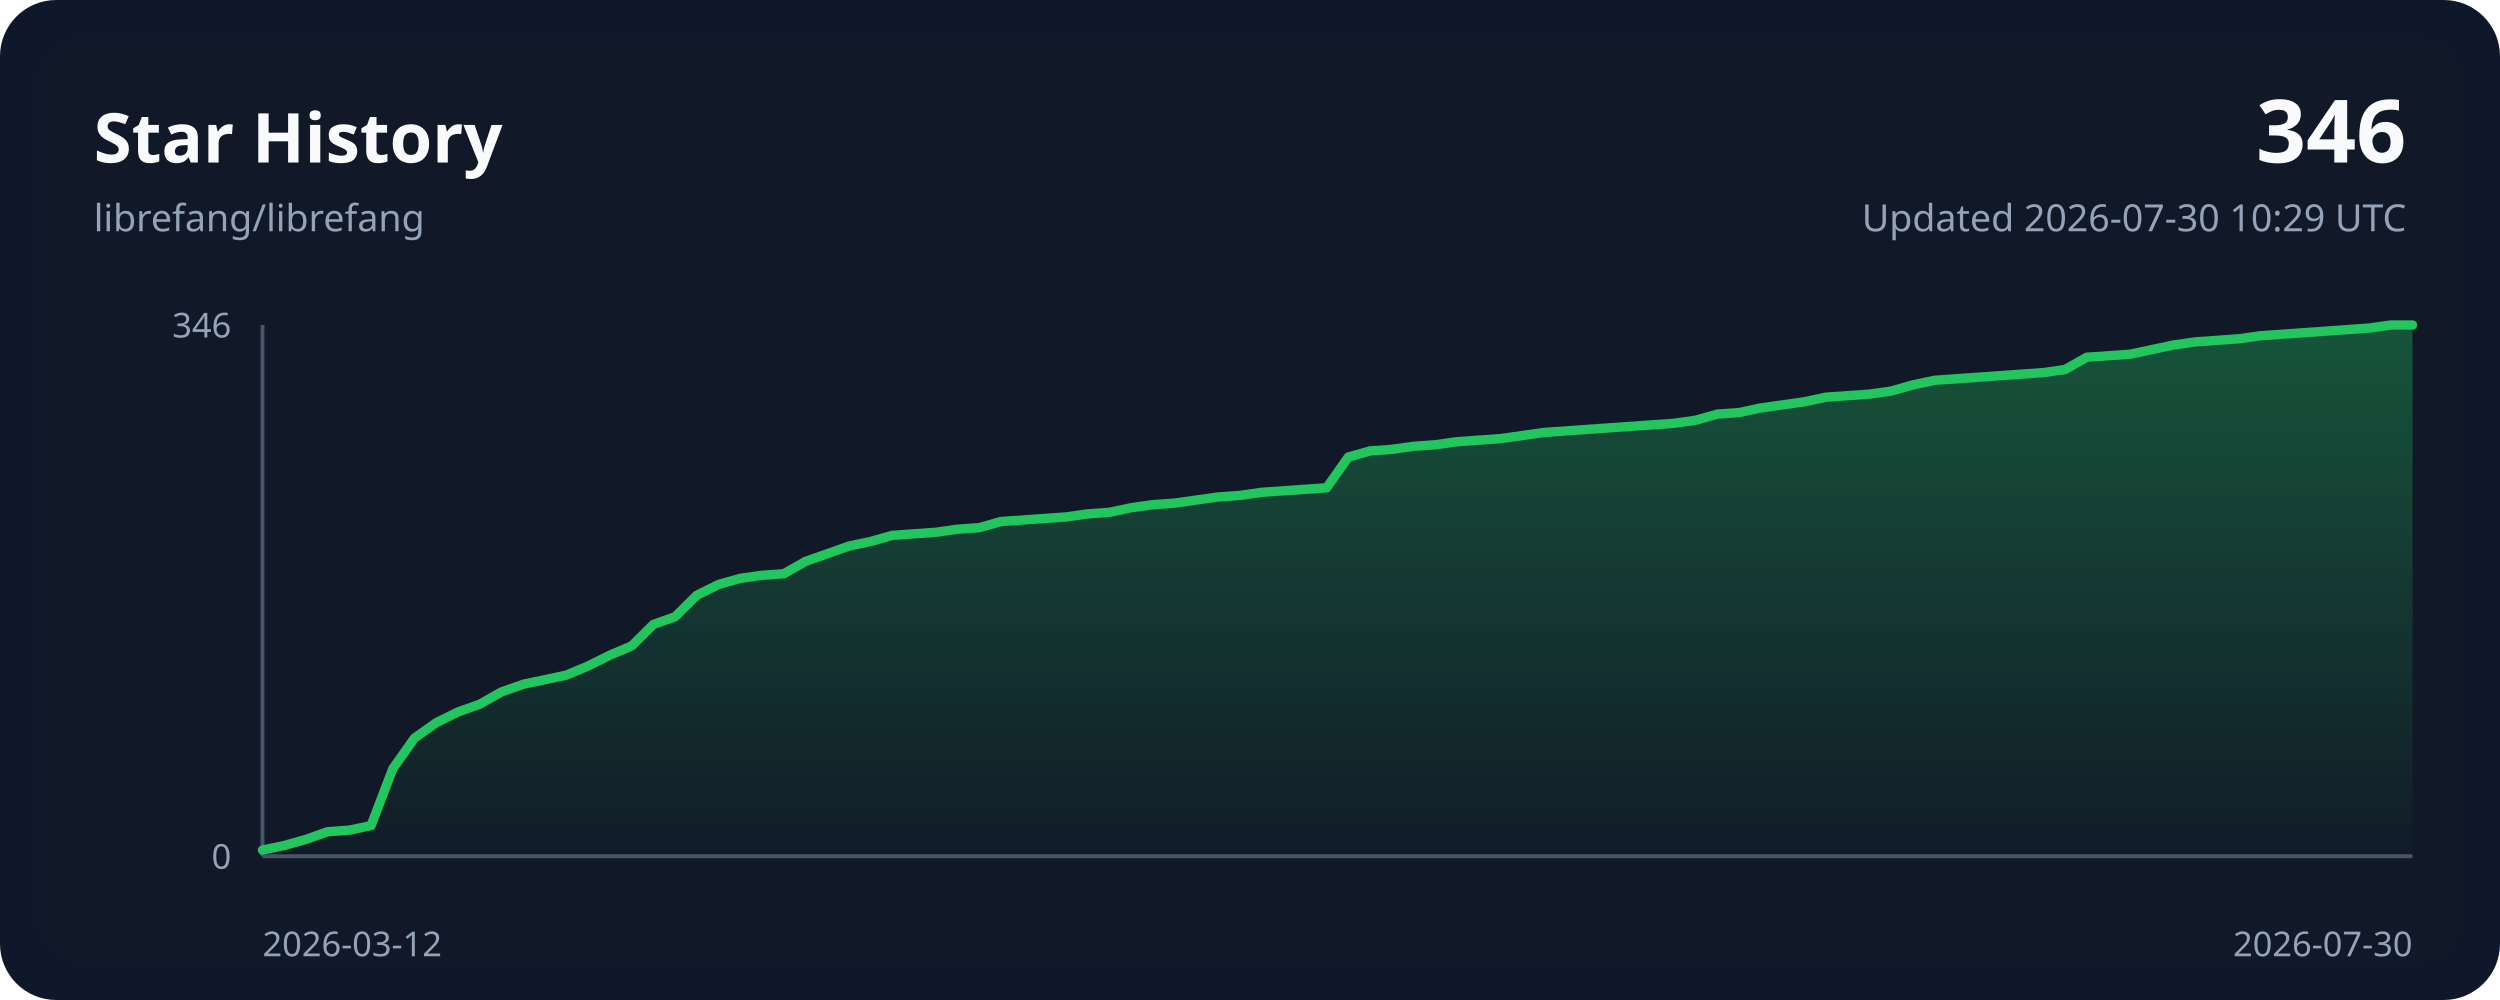
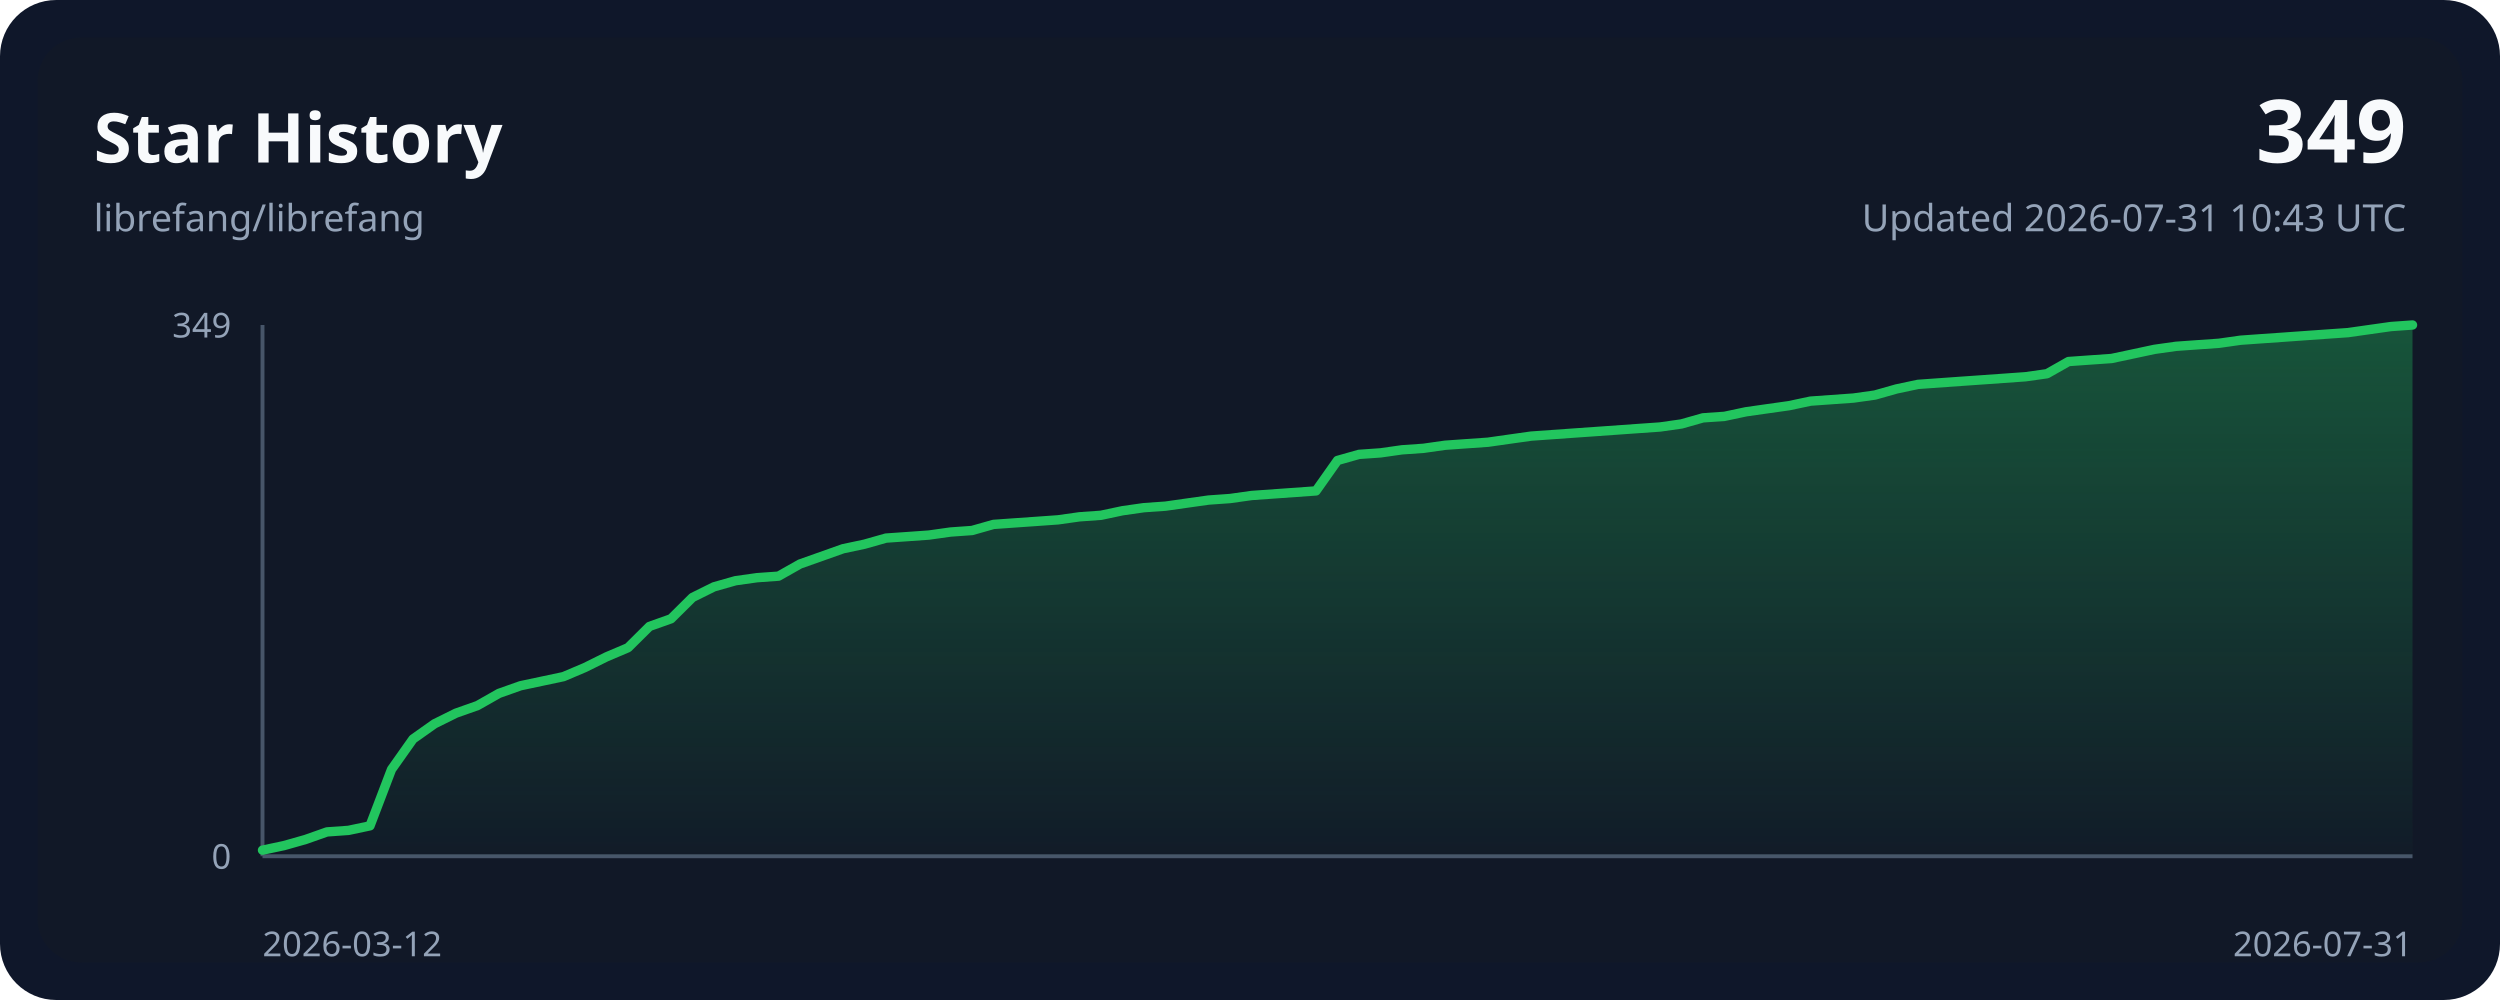
<svg xmlns="http://www.w3.org/2000/svg" width="800" height="320" viewBox="0 0 800 320" role="img">
  <style>
    .bg { fill: #0f172a; }
    .panel { fill: #111827; }
    .grid { stroke: #243244; stroke-width: 1; }
    .axis { stroke: #475569; stroke-width: 1.25; }
    .line { fill: none; stroke: #22c55e; stroke-width: 3; stroke-linecap: round; stroke-linejoin: round; }
    .area { fill: url(#areaGradient); }
    .title { font: 700 22px ui-sans-serif, system-ui, sans-serif; fill: #f8fafc; }
    .subtitle { font: 400 12px ui-sans-serif, system-ui, sans-serif; fill: #94a3b8; }
    .axis-label { font: 400 11px ui-sans-serif, system-ui, sans-serif; fill: #94a3b8; }
    .value { font: 700 28px ui-sans-serif, system-ui, sans-serif; fill: #f8fafc; }
  </style>
  <defs>
    <linearGradient id="areaGradient" x1="0" x2="0" y1="0" y2="1">
      <stop offset="0%" stop-color="#22c55e" stop-opacity="0.35" />
      <stop offset="100%" stop-color="#22c55e" stop-opacity="0.02" />
    </linearGradient>
  </defs>
  <rect width="800" height="320" rx="18" class="bg" />
  <rect x="12" y="12" width="776" height="296" rx="14" class="panel" />
  <text x="30" y="52" class="title">Star History</text>
  <text x="30" y="74" class="subtitle">librefang/librefang</text>
-   <text x="770" y="52" class="value" text-anchor="end">346</text>
-   <text x="770" y="74" class="subtitle" text-anchor="end">Updated 2026-07-30 10:29 UTC</text>
+   <text x="770" y="52" class="value" text-anchor="end">349</text>
+   <text x="770" y="74" class="subtitle" text-anchor="end">Updated 2026-07-31 10:43 UTC</text>
  <line x1="84" y1="274.00" x2="772.00" y2="274.00" class="axis" />
  <line x1="84" y1="104.00" x2="84" y2="274.00" class="axis" />
-   <path d="M 84.00,274.00 L 84.00,272.03 L 90.95,270.56 L 97.90,268.60 L 104.85,266.14 L 111.80,265.65 L 118.75,264.17 L 125.70,245.99 L 132.65,236.17 L 139.60,231.25 L 146.55,227.82 L 153.49,225.36 L 160.44,221.43 L 167.39,218.97 L 174.34,217.50 L 181.29,216.02 L 188.24,213.08 L 195.19,209.64 L 202.14,206.69 L 209.09,199.81 L 216.04,197.35 L 222.99,190.47 L 229.94,187.03 L 236.89,185.07 L 243.84,184.09 L 250.79,183.60 L 257.74,179.66 L 264.69,177.21 L 271.64,174.75 L 278.59,173.28 L 285.54,171.31 L 292.48,170.82 L 299.43,170.33 L 306.38,169.35 L 313.33,168.86 L 320.28,166.89 L 327.23,166.40 L 334.18,165.91 L 341.13,165.42 L 348.08,164.43 L 355.03,163.94 L 361.98,162.47 L 368.93,161.49 L 375.88,160.99 L 382.83,160.01 L 389.78,159.03 L 396.73,158.54 L 403.68,157.55 L 410.63,157.06 L 417.58,156.57 L 424.53,156.08 L 431.47,146.25 L 438.42,144.29 L 445.37,143.80 L 452.32,142.82 L 459.27,142.32 L 466.22,141.34 L 473.17,140.85 L 480.12,140.36 L 487.07,139.38 L 494.02,138.39 L 500.97,137.90 L 507.92,137.41 L 514.87,136.92 L 521.82,136.43 L 528.77,135.94 L 535.72,135.45 L 542.67,134.46 L 549.62,132.50 L 556.57,132.01 L 563.52,130.53 L 570.46,129.55 L 577.41,128.57 L 584.36,127.09 L 591.31,126.60 L 598.26,126.11 L 605.21,125.13 L 612.16,123.16 L 619.11,121.69 L 626.06,121.20 L 633.01,120.71 L 639.96,120.21 L 646.91,119.72 L 653.86,119.23 L 660.81,118.25 L 667.76,114.32 L 674.71,113.83 L 681.66,113.34 L 688.61,111.86 L 695.56,110.39 L 702.51,109.40 L 709.45,108.91 L 716.40,108.42 L 723.35,107.44 L 730.30,106.95 L 737.25,106.46 L 744.20,105.97 L 751.15,105.47 L 758.10,104.98 L 765.05,104.00 L 772.00,104.00 L 772.00,274.00 Z" class="area" />
-   <polyline points="84.00,272.03 90.95,270.56 97.90,268.60 104.85,266.14 111.80,265.65 118.75,264.17 125.70,245.99 132.65,236.17 139.60,231.25 146.55,227.82 153.49,225.36 160.44,221.43 167.39,218.97 174.34,217.50 181.29,216.02 188.24,213.08 195.19,209.64 202.14,206.69 209.09,199.81 216.04,197.35 222.99,190.47 229.94,187.03 236.89,185.07 243.84,184.09 250.79,183.60 257.74,179.66 264.69,177.21 271.64,174.75 278.59,173.28 285.54,171.31 292.48,170.82 299.43,170.33 306.38,169.35 313.33,168.86 320.28,166.89 327.23,166.40 334.18,165.91 341.13,165.42 348.08,164.43 355.03,163.94 361.98,162.47 368.93,161.49 375.88,160.99 382.83,160.01 389.78,159.03 396.73,158.54 403.68,157.55 410.63,157.06 417.58,156.57 424.53,156.08 431.47,146.25 438.42,144.29 445.37,143.80 452.32,142.82 459.27,142.32 466.22,141.34 473.17,140.85 480.12,140.36 487.07,139.38 494.02,138.39 500.97,137.90 507.92,137.41 514.87,136.92 521.82,136.43 528.77,135.94 535.72,135.45 542.67,134.46 549.62,132.50 556.57,132.01 563.52,130.53 570.46,129.55 577.41,128.57 584.36,127.09 591.31,126.60 598.26,126.11 605.21,125.13 612.16,123.16 619.11,121.69 626.06,121.20 633.01,120.71 639.96,120.21 646.91,119.72 653.86,119.23 660.81,118.25 667.76,114.32 674.71,113.83 681.66,113.34 688.61,111.86 695.56,110.39 702.51,109.40 709.45,108.91 716.40,108.42 723.35,107.44 730.30,106.95 737.25,106.46 744.20,105.97 751.15,105.47 758.10,104.98 765.05,104.00 772.00,104.00" class="line" />
+   <path d="M 84.00,274.00 L 84.00,272.05 L 90.88,270.59 L 97.76,268.64 L 104.64,266.21 L 111.52,265.72 L 118.40,264.26 L 125.28,246.23 L 132.16,236.49 L 139.04,231.62 L 145.92,228.21 L 152.80,225.78 L 159.68,221.88 L 166.56,219.44 L 173.44,217.98 L 180.32,216.52 L 187.20,213.60 L 194.08,210.19 L 200.96,207.27 L 207.84,200.45 L 214.72,198.01 L 221.60,191.19 L 228.48,187.78 L 235.36,185.83 L 242.24,184.86 L 249.12,184.37 L 256.00,180.48 L 262.88,178.04 L 269.76,175.60 L 276.64,174.14 L 283.52,172.19 L 290.40,171.71 L 297.28,171.22 L 304.16,170.25 L 311.04,169.76 L 317.92,167.81 L 324.80,167.32 L 331.68,166.84 L 338.56,166.35 L 345.44,165.38 L 352.32,164.89 L 359.20,163.43 L 366.08,162.45 L 372.96,161.97 L 379.84,160.99 L 386.72,160.02 L 393.60,159.53 L 400.48,158.56 L 407.36,158.07 L 414.24,157.58 L 421.12,157.09 L 428.00,147.35 L 434.88,145.40 L 441.76,144.92 L 448.64,143.94 L 455.52,143.46 L 462.40,142.48 L 469.28,141.99 L 476.16,141.51 L 483.04,140.53 L 489.92,139.56 L 496.80,139.07 L 503.68,138.58 L 510.56,138.10 L 517.44,137.61 L 524.32,137.12 L 531.20,136.64 L 538.08,135.66 L 544.96,133.71 L 551.84,133.23 L 558.72,131.77 L 565.60,130.79 L 572.48,129.82 L 579.36,128.36 L 586.24,127.87 L 593.12,127.38 L 600.00,126.41 L 606.88,124.46 L 613.76,123.00 L 620.64,122.51 L 627.52,122.02 L 634.40,121.54 L 641.28,121.05 L 648.16,120.56 L 655.04,119.59 L 661.92,115.69 L 668.80,115.20 L 675.68,114.72 L 682.56,113.26 L 689.44,111.79 L 696.32,110.82 L 703.20,110.33 L 710.08,109.85 L 716.96,108.87 L 723.84,108.38 L 730.72,107.90 L 737.60,107.41 L 744.48,106.92 L 751.36,106.44 L 758.24,105.46 L 765.12,104.49 L 772.00,104.00 L 772.00,274.00 Z" class="area" />
+   <polyline points="84.00,272.05 90.88,270.59 97.76,268.64 104.64,266.21 111.52,265.72 118.40,264.26 125.28,246.23 132.16,236.49 139.04,231.62 145.92,228.21 152.80,225.78 159.68,221.88 166.56,219.44 173.44,217.98 180.32,216.52 187.20,213.60 194.08,210.19 200.96,207.27 207.84,200.45 214.72,198.01 221.60,191.19 228.48,187.78 235.36,185.83 242.24,184.86 249.12,184.37 256.00,180.48 262.88,178.04 269.76,175.60 276.64,174.14 283.52,172.19 290.40,171.71 297.28,171.22 304.16,170.25 311.04,169.76 317.92,167.81 324.80,167.32 331.68,166.84 338.56,166.35 345.44,165.38 352.32,164.89 359.20,163.43 366.08,162.45 372.96,161.97 379.84,160.99 386.72,160.02 393.60,159.53 400.48,158.56 407.36,158.07 414.24,157.58 421.12,157.09 428.00,147.35 434.88,145.40 441.76,144.92 448.64,143.94 455.52,143.46 462.40,142.48 469.28,141.99 476.16,141.51 483.04,140.53 489.92,139.56 496.80,139.07 503.68,138.58 510.56,138.10 517.44,137.61 524.32,137.12 531.20,136.64 538.08,135.66 544.96,133.71 551.84,133.23 558.72,131.77 565.60,130.79 572.48,129.82 579.36,128.36 586.24,127.87 593.12,127.38 600.00,126.41 606.88,124.46 613.76,123.00 620.64,122.51 627.52,122.02 634.40,121.54 641.28,121.05 648.16,120.56 655.04,119.59 661.92,115.69 668.80,115.20 675.68,114.72 682.56,113.26 689.44,111.79 696.32,110.82 703.20,110.33 710.08,109.85 716.96,108.87 723.84,108.38 730.72,107.90 737.60,107.41 744.48,106.92 751.36,106.44 758.24,105.46 765.12,104.49 772.00,104.00" class="line" />
  <text x="84" y="306" class="axis-label" text-anchor="start">2026-03-12</text>
-   <text x="772.00" y="306" class="axis-label" text-anchor="end">2026-07-30</text>
-   <text x="74" y="108.00" class="axis-label" text-anchor="end">346</text>
+   <text x="772.00" y="306" class="axis-label" text-anchor="end">2026-07-31</text>
+   <text x="74" y="108.00" class="axis-label" text-anchor="end">349</text>
  <text x="74" y="278.00" class="axis-label" text-anchor="end">0</text>
</svg>
